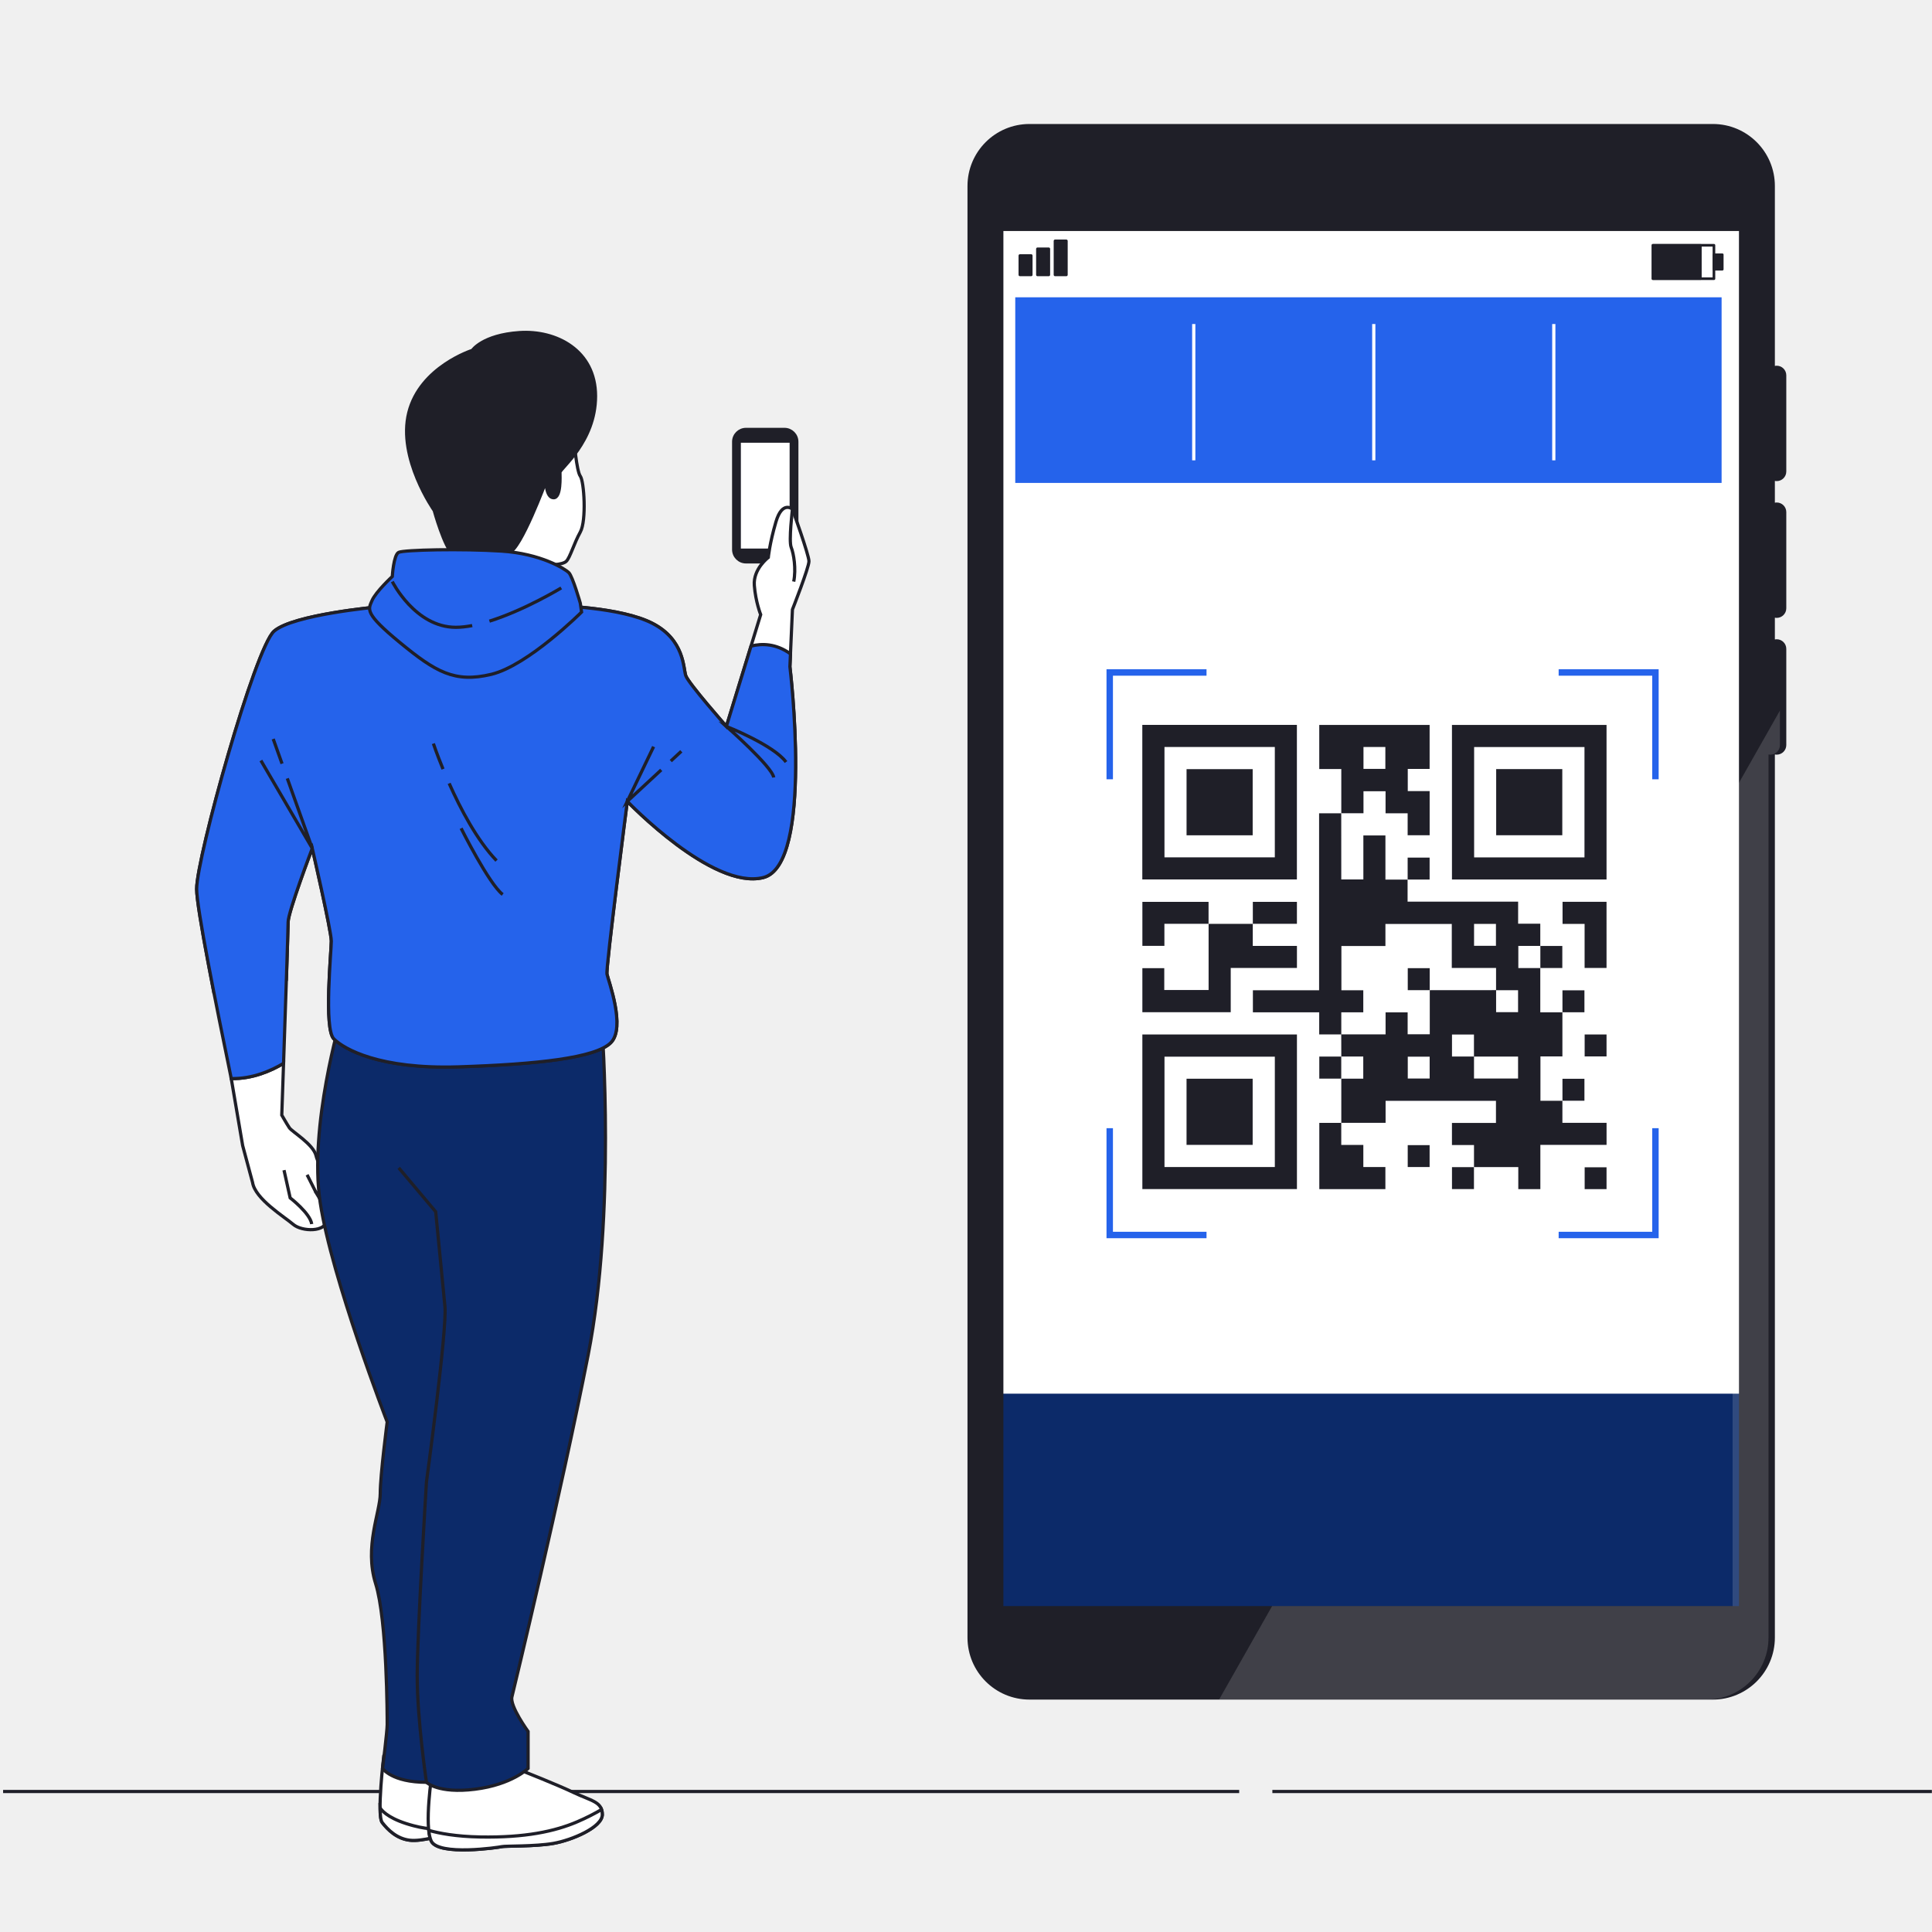
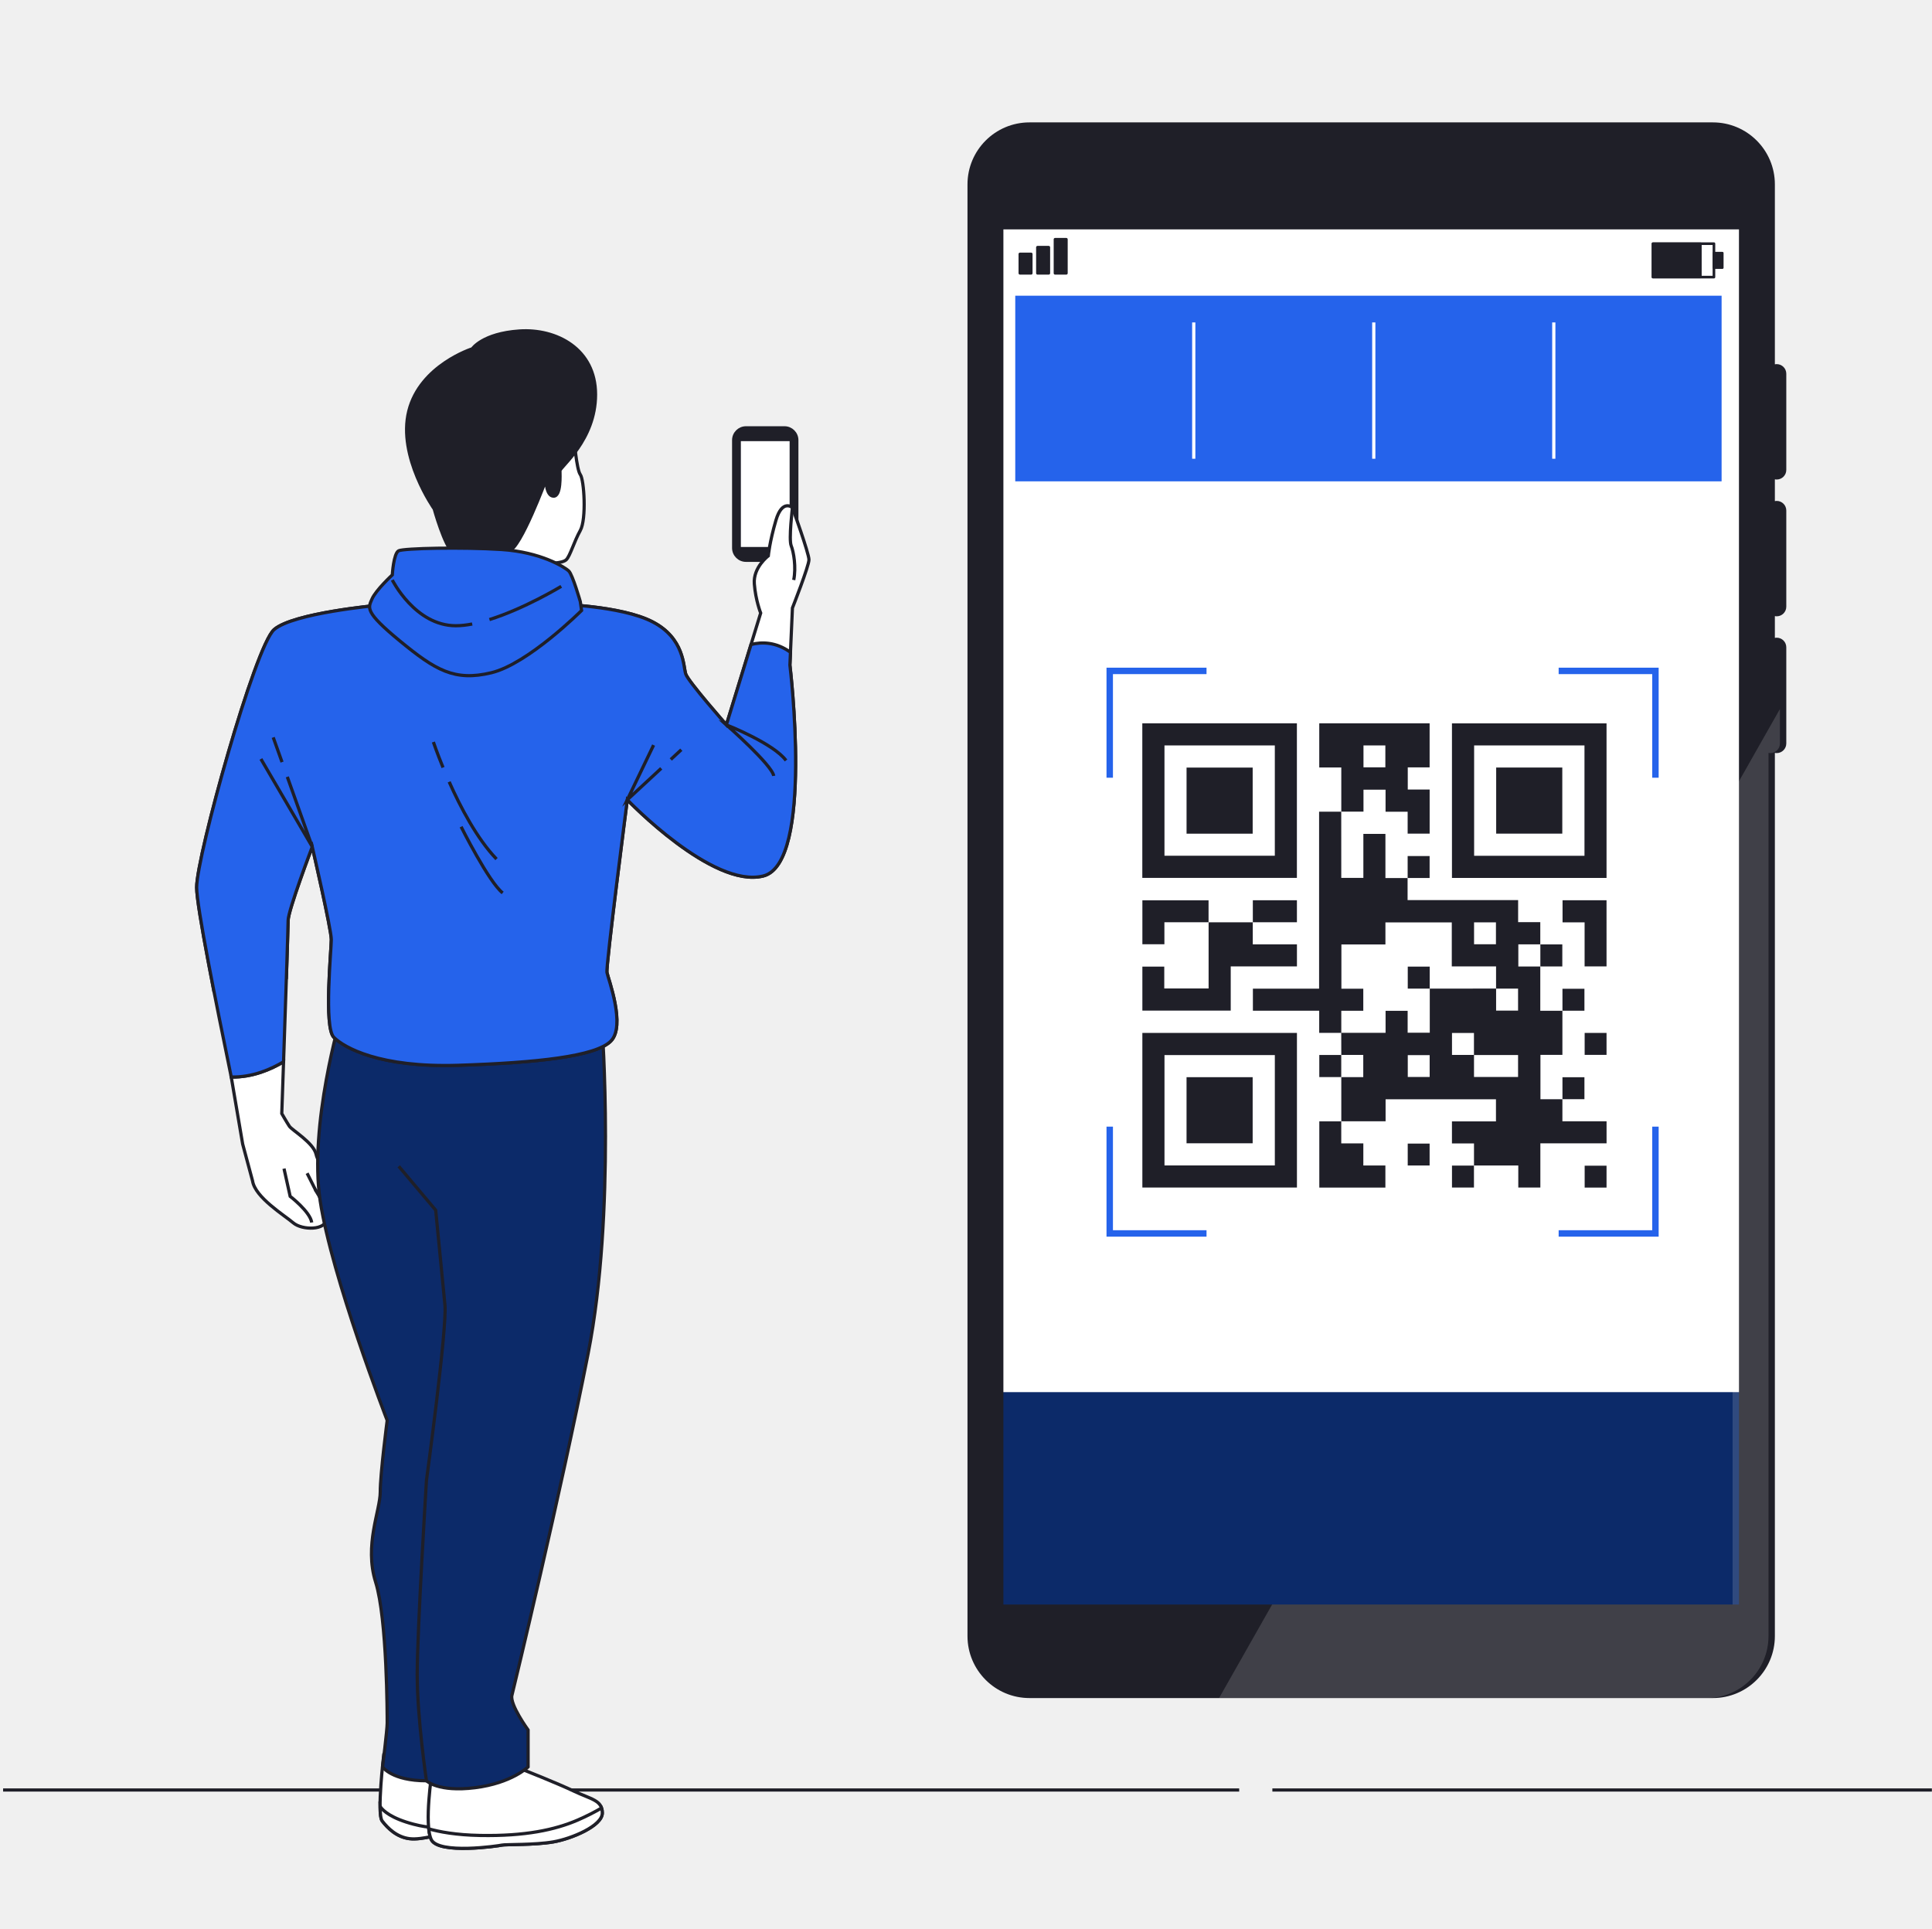
- <svg xmlns="http://www.w3.org/2000/svg" width="600" height="600" viewBox="0 0 601 600" fill="none">
+ <svg xmlns="http://www.w3.org/2000/svg" viewBox="0 0 601 600" fill="none">
  <g clip-path="url(#clip0_327_1533)">
    <path d="M395.802 556.8L600.963 556.8" stroke="#1F1F28" stroke-miterlimit="10" />
    <path d="M0.963 556.8L385.48 556.8" stroke="#1F1F28" stroke-miterlimit="10" />
    <path d="M545.411 60.887H303.219V509.555H545.411V60.887Z" fill="white" />
    <path d="M545.411 433.04H303.219V509.555H545.411V433.04Z" fill="#0C2A69" />
    <path d="M552.683 149.162C554.335 149.162 555.674 147.823 555.674 146.171V116.254C555.674 114.601 554.335 113.262 552.683 113.262C552.491 113.262 552.303 113.284 552.121 113.318V57.36C552.121 46.708 543.485 38.071 532.832 38.071H320.252C309.599 38.071 300.963 46.708 300.963 57.36V508.913C300.963 519.565 309.6 528.202 320.252 528.202H532.832C543.486 528.202 552.121 519.565 552.121 508.913V234.202C552.303 234.236 552.489 234.258 552.683 234.258C554.335 234.258 555.674 232.919 555.674 231.266V201.35C555.674 199.698 554.335 198.359 552.683 198.359C552.491 198.359 552.303 198.38 552.121 198.415V191.654C552.303 191.689 552.489 191.711 552.683 191.711C554.335 191.711 555.674 190.372 555.674 188.719V158.803C555.674 157.151 554.335 155.812 552.683 155.812C552.491 155.812 552.303 155.833 552.121 155.868V149.107C552.303 149.14 552.489 149.162 552.683 149.162ZM540.95 499.11H312.133V71.356H540.951V499.11H540.95Z" fill="#1F1F28" />
    <path d="M533.166 75.793H514.194V86.197H533.166V75.793Z" stroke="#1F1F28" stroke-width="0.821" stroke-miterlimit="10" stroke-linecap="round" stroke-linejoin="round" />
    <path d="M528.99 75.793H514.194V86.197H528.99V75.793Z" fill="#1F1F28" stroke="#1F1F28" stroke-width="0.725" stroke-miterlimit="10" stroke-linecap="round" stroke-linejoin="round" />
    <path d="M535.799 78.704H533.126V83.286H535.799V78.704Z" fill="#1F1F28" stroke="#1F1F28" stroke-width="0.725" stroke-miterlimit="10" stroke-linecap="round" stroke-linejoin="round" />
    <path d="M320.762 79.021H317.285V84.984H320.762V79.021Z" fill="#1F1F28" stroke="#1F1F28" stroke-width="0.883" stroke-miterlimit="10" stroke-linecap="round" stroke-linejoin="round" />
    <path d="M326.229 76.927H322.751V84.984H326.229V76.927Z" fill="#1F1F28" stroke="#1F1F28" stroke-width="0.883" stroke-miterlimit="10" stroke-linecap="round" stroke-linejoin="round" />
    <path d="M331.695 74.453H328.217V84.984H331.695V74.453Z" fill="#1F1F28" stroke="#1F1F28" stroke-width="0.883" stroke-miterlimit="10" stroke-linecap="round" stroke-linejoin="round" />
    <path d="M535.55 91.984H315.822V149.726H535.55V91.984Z" fill="#2563EB" />
    <path d="M371.349 100.296V142.696" stroke="white" stroke-miterlimit="10" />
    <path d="M427.349 100.296V142.696" stroke="white" stroke-miterlimit="10" />
    <path d="M483.349 100.296V142.696" stroke="white" stroke-miterlimit="10" />
    <path opacity="0.15" d="M550.139 234.202C550.321 234.236 550.508 234.258 550.7 234.258C552.353 234.258 553.692 232.919 553.692 231.266V220.547L538.969 246.51V499.11H395.725L379.229 528.202H530.85C541.502 528.202 550.139 519.565 550.139 508.913V234.202Z" fill="white" />
    <path d="M417.249 348.806C417.249 344.215 417.249 339.624 417.248 335.032L417.231 335.047C419.514 335.047 421.796 335.047 424.079 335.047C424.079 332.707 424.079 330.449 424.079 328.151C421.769 328.151 419.501 328.151 417.231 328.151L417.248 328.166C417.242 325.868 417.236 323.57 417.229 321.272C421.805 321.272 426.381 321.272 431.021 321.272C431.021 318.947 431.021 316.686 431.021 314.426C433.329 314.426 435.576 314.426 437.885 314.426C437.885 316.714 437.885 318.973 437.885 321.238C440.208 321.238 442.467 321.238 444.769 321.238C444.769 316.636 444.769 312.073 444.769 307.511L444.752 307.528C445.043 307.524 445.334 307.518 445.625 307.518C452.219 307.514 458.811 307.511 465.405 307.508C465.405 309.791 465.405 312.073 465.405 314.359C467.727 314.359 469.986 314.359 472.236 314.359C472.236 312.062 472.236 309.804 472.236 307.525C469.925 307.525 467.657 307.525 465.389 307.525C465.389 305.24 465.389 302.957 465.389 300.61C460.766 300.61 456.213 300.61 451.617 300.61C451.617 296.006 451.617 291.467 451.617 286.918C444.728 286.918 437.882 286.918 430.973 286.918C430.973 289.217 430.973 291.478 430.973 293.779C426.369 293.779 421.83 293.779 417.278 293.779C417.278 298.375 417.278 302.928 417.278 307.546C419.577 307.546 421.838 307.546 424.087 307.546C424.087 309.857 424.087 312.103 424.087 314.413C421.795 314.413 419.534 314.413 417.246 314.413C417.246 316.748 417.246 319.019 417.246 321.289C414.975 321.289 412.706 321.289 410.372 321.289C410.372 318.983 410.372 316.723 410.372 314.402C403.464 314.402 396.619 314.402 389.747 314.402C389.747 312.095 389.747 309.85 389.747 307.542C396.593 307.542 403.439 307.542 410.339 307.542C410.339 289.172 410.339 270.865 410.339 252.49C412.677 252.49 414.961 252.49 417.246 252.49L417.229 252.473C417.233 259.097 417.235 265.721 417.239 272.344C417.239 272.575 417.239 272.806 417.239 273.077C419.529 273.077 421.789 273.077 424.111 273.077C424.111 268.522 424.111 263.969 424.111 259.387C426.419 259.387 428.665 259.387 430.973 259.387C430.973 263.935 430.973 268.488 430.973 273.128C433.317 273.128 435.601 273.128 437.885 273.128L437.868 273.112C437.868 275.382 437.868 277.652 437.868 279.984C449.348 279.984 460.781 279.984 472.255 279.984C472.255 282.292 472.255 284.538 472.255 286.849C474.558 286.849 476.819 286.849 479.148 286.849C479.148 289.196 479.148 291.481 479.148 293.766L479.165 293.75C476.882 293.75 474.6 293.75 472.317 293.75C472.317 296.09 472.317 298.349 472.317 300.647C474.627 300.647 476.895 300.647 479.165 300.647L479.148 300.631C479.148 305.194 479.148 309.757 479.148 314.408C481.476 314.408 483.759 314.408 486.043 314.408L486.026 314.392C486.026 318.952 486.026 323.512 486.026 328.133C483.751 328.133 481.493 328.133 479.195 328.133C479.195 332.743 479.195 337.294 479.195 341.928C481.477 341.928 483.759 341.928 486.043 341.928L486.026 341.911C486.026 344.182 486.026 346.452 486.026 348.785C490.627 348.785 495.181 348.785 499.765 348.785C499.765 351.095 499.765 353.341 499.765 355.65C492.926 355.65 486.08 355.65 479.171 355.65C479.171 360.265 479.171 364.819 479.171 369.404C476.861 369.404 474.614 369.404 472.304 369.404C472.304 367.156 472.304 364.895 472.304 362.546C467.664 362.546 463.087 362.546 458.509 362.546L458.526 362.563C458.526 360.293 458.526 358.022 458.526 355.688C456.218 355.688 453.957 355.688 451.667 355.688C451.667 353.378 451.667 351.132 451.667 348.822C456.213 348.822 460.767 348.822 465.359 348.822C465.359 346.499 465.359 344.239 465.359 341.947C453.925 341.947 442.507 341.947 431.025 341.947C431.025 344.197 431.025 346.458 431.025 348.786C426.385 348.786 421.807 348.786 417.23 348.786L417.249 348.806ZM458.513 328.17C458.513 325.888 458.513 323.605 458.513 321.319C456.191 321.319 453.933 321.319 451.682 321.319C451.682 323.616 451.682 325.874 451.682 328.153C453.993 328.153 456.261 328.153 458.529 328.153C458.529 330.436 458.529 332.718 458.529 335.002C463.143 335.002 467.693 335.002 472.236 335.002C472.236 332.704 472.236 330.445 472.236 328.17C467.633 328.17 463.073 328.17 458.513 328.17ZM444.733 328.202C442.427 328.202 440.167 328.202 437.925 328.202C437.925 330.503 437.925 332.762 437.925 335.009C440.217 335.009 442.463 335.009 444.733 335.009C444.733 332.732 444.733 330.487 444.733 328.202ZM458.545 293.718C460.851 293.718 463.11 293.718 465.353 293.718C465.353 291.418 465.353 289.158 465.353 286.912C463.061 286.912 460.815 286.912 458.545 286.912C458.545 289.188 458.545 291.433 458.545 293.718Z" fill="#1F1F28" />
    <path d="M355.345 273.079C355.345 257.033 355.345 241.027 355.345 224.992C371.376 224.992 387.381 224.992 403.433 224.992C403.433 241.001 403.433 257.02 403.433 273.079C387.429 273.079 371.411 273.079 355.345 273.079ZM362.24 231.866C362.24 243.343 362.24 254.776 362.24 266.194C373.713 266.194 385.146 266.194 396.567 266.194C396.567 254.729 396.567 243.311 396.567 231.866C385.119 231.866 373.701 231.866 362.24 231.866Z" fill="#1F1F28" />
    <path d="M499.757 273.095C483.713 273.095 467.707 273.095 451.67 273.095C451.67 257.065 451.67 241.06 451.67 225.007C467.677 225.007 483.696 225.007 499.757 225.007C499.757 241.009 499.757 257.028 499.757 273.095ZM492.894 231.882C481.415 231.882 469.982 231.882 458.567 231.882C458.567 243.355 458.567 254.788 458.567 266.208C470.031 266.208 481.451 266.208 492.894 266.208C492.894 254.759 492.894 243.341 492.894 231.882Z" fill="#1F1F28" />
    <path d="M355.361 321.306C371.407 321.306 387.413 321.306 403.448 321.306C403.448 337.337 403.448 353.342 403.448 369.394C387.44 369.394 371.421 369.394 355.361 369.394C355.361 353.39 355.361 337.372 355.361 321.306ZM396.572 328.201C385.095 328.201 373.663 328.201 362.245 328.201C362.245 339.674 362.245 351.106 362.245 362.53C373.709 362.53 385.128 362.53 396.572 362.53C396.572 351.08 396.572 339.662 396.572 328.201Z" fill="#1F1F28" />
    <path d="M417.246 252.491C417.246 247.927 417.246 243.362 417.246 238.734C414.943 238.734 412.682 238.734 410.39 238.734C410.39 234.13 410.39 229.59 410.39 225.005C421.817 225.005 433.25 225.005 444.721 225.005C444.721 229.552 444.721 234.106 444.721 238.703C442.46 238.703 440.214 238.703 437.923 238.703C437.923 241.007 437.923 243.266 437.923 245.592C440.18 245.592 442.441 245.592 444.731 245.592C444.731 250.196 444.731 254.736 444.731 259.319C442.47 259.319 440.21 259.319 437.885 259.319C437.885 257.058 437.885 254.796 437.885 252.493C435.573 252.493 433.327 252.493 431.016 252.493C431.016 250.189 431.016 247.928 431.016 245.635C428.706 245.635 426.458 245.635 424.147 245.635C424.147 247.883 424.147 250.144 424.147 252.475C421.799 252.475 419.514 252.475 417.229 252.475L417.246 252.491ZM424.146 238.68C426.45 238.68 428.708 238.68 430.953 238.68C430.953 236.38 430.953 234.121 430.953 231.872C428.663 231.872 426.417 231.872 424.146 231.872C424.146 234.146 424.146 236.392 424.146 238.68Z" fill="#1F1F28" />
    <path d="M389.709 286.874C389.709 289.145 389.709 291.415 389.709 293.749C394.31 293.749 398.864 293.749 403.448 293.749C403.448 296.059 403.448 298.306 403.448 300.616C396.608 300.616 389.762 300.616 382.851 300.616C382.851 305.232 382.851 309.786 382.851 314.37C373.662 314.37 364.537 314.37 355.364 314.37C355.364 309.827 355.364 305.273 355.364 300.68C357.613 300.68 359.873 300.68 362.177 300.68C362.177 302.936 362.177 305.183 362.177 307.475C366.773 307.475 371.327 307.475 375.968 307.475C375.968 300.614 375.968 293.744 375.968 286.874L375.951 286.891C380.543 286.891 385.134 286.891 389.725 286.891L389.709 286.874Z" fill="#1F1F28" />
    <path d="M417.233 348.79C417.233 351.06 417.233 353.332 417.233 355.666C419.535 355.666 421.796 355.666 424.1 355.666C424.1 357.976 424.1 360.223 424.1 362.533C426.403 362.533 428.664 362.533 430.962 362.533C430.962 364.858 430.962 367.117 430.962 369.409C424.115 369.409 417.282 369.409 410.405 369.409C410.405 362.57 410.405 355.723 410.405 348.806C412.68 348.806 414.965 348.806 417.249 348.806L417.233 348.79Z" fill="#1F1F28" />
    <path d="M375.969 286.873C371.407 286.873 366.843 286.873 362.217 286.873C362.217 289.172 362.217 291.433 362.217 293.726C359.909 293.726 357.662 293.726 355.368 293.726C355.368 289.19 355.368 284.638 355.368 280.043C362.193 280.043 369.038 280.043 375.954 280.043C375.954 282.322 375.954 284.605 375.954 286.89L375.969 286.873Z" fill="#1F1F28" />
    <path d="M499.757 300.612C497.468 300.612 495.222 300.612 492.932 300.612C492.932 296.045 492.932 291.505 492.932 286.901C490.629 286.901 488.369 286.901 486.073 286.901C486.073 284.576 486.073 282.317 486.073 280.027C490.634 280.027 495.174 280.027 499.755 280.027C499.757 286.876 499.757 293.723 499.757 300.612Z" fill="#1F1F28" />
    <path d="M389.726 286.89C389.726 284.621 389.726 282.352 389.726 280.04C394.301 280.04 398.851 280.04 403.441 280.04C403.441 282.294 403.441 284.552 403.441 286.873C398.859 286.873 394.285 286.873 389.711 286.873L389.726 286.89Z" fill="#1F1F28" />
    <path d="M486.045 314.41C486.045 312.142 486.045 309.872 486.045 307.562C488.324 307.562 490.583 307.562 492.879 307.562C492.879 309.814 492.879 312.072 492.879 314.394C490.593 314.394 488.311 314.394 486.029 314.394L486.045 314.41Z" fill="#1F1F28" />
    <path d="M492.95 321.306C495.225 321.306 497.471 321.306 499.758 321.306C499.758 323.569 499.758 325.828 499.758 328.123C497.499 328.123 495.241 328.123 492.95 328.123C492.95 325.865 492.95 323.62 492.95 321.306Z" fill="#1F1F28" />
    <path d="M437.886 273.131C437.886 270.863 437.886 268.594 437.886 266.284C440.166 266.284 442.423 266.284 444.72 266.284C444.72 268.535 444.72 270.793 444.72 273.115C442.434 273.115 440.151 273.115 437.869 273.115L437.886 273.131Z" fill="#1F1F28" />
    <path d="M417.248 335.032C414.979 335.032 412.71 335.032 410.4 335.032C410.4 332.75 410.4 330.491 410.4 328.168C412.682 328.168 414.965 328.168 417.248 328.168L417.231 328.152C417.231 330.451 417.231 332.749 417.231 335.048L417.248 335.032Z" fill="#1F1F28" />
    <path d="M486.045 341.93C486.045 339.662 486.045 337.393 486.045 335.082C488.324 335.082 490.583 335.082 492.879 335.082C492.879 337.333 492.879 339.592 492.879 341.914C490.593 341.914 488.311 341.914 486.029 341.914L486.045 341.93Z" fill="#1F1F28" />
    <path d="M479.15 293.768C481.419 293.768 483.689 293.768 485.999 293.768C485.999 296.051 485.999 298.309 485.999 300.632C483.716 300.632 481.434 300.632 479.15 300.632L479.167 300.648C479.167 298.349 479.167 296.051 479.167 293.752L479.15 293.768Z" fill="#1F1F28" />
    <path d="M444.719 362.534C442.43 362.534 440.185 362.534 437.91 362.534C437.91 360.263 437.91 358.018 437.91 355.727C440.159 355.727 442.418 355.727 444.719 355.727C444.719 357.971 444.719 360.229 444.719 362.534Z" fill="#1F1F28" />
    <path d="M458.513 362.55C458.513 364.818 458.513 367.087 458.513 369.398C456.234 369.398 453.975 369.398 451.679 369.398C451.679 367.147 451.679 364.889 451.679 362.567C453.965 362.567 456.247 362.567 458.529 362.567L458.513 362.55Z" fill="#1F1F28" />
    <path d="M499.758 369.415C497.473 369.415 495.228 369.415 492.951 369.415C492.951 367.145 492.951 364.9 492.951 362.608C495.198 362.608 497.457 362.608 499.758 362.608C499.758 364.848 499.758 367.108 499.758 369.415Z" fill="#1F1F28" />
    <path d="M444.769 307.513C442.501 307.513 440.232 307.513 437.922 307.513C437.922 305.233 437.922 302.976 437.922 300.679C440.173 300.679 442.431 300.679 444.753 300.679C444.753 302.965 444.753 305.248 444.753 307.53L444.769 307.513Z" fill="#1F1F28" />
    <path d="M389.679 259.334C382.805 259.334 375.972 259.334 369.11 259.334C369.11 252.476 369.11 245.644 369.11 238.766C375.948 238.766 382.793 238.766 389.679 238.766C389.679 245.598 389.679 252.444 389.679 259.334Z" fill="#1F1F28" />
    <path d="M465.425 259.319C465.425 252.445 465.425 245.614 465.425 238.751C472.283 238.751 479.114 238.751 485.993 238.751C485.993 245.586 485.993 252.432 485.993 259.319C479.162 259.319 472.317 259.319 465.425 259.319Z" fill="#1F1F28" />
    <path d="M369.105 355.639C369.105 348.766 369.105 341.934 369.105 335.071C375.963 335.071 382.795 335.071 389.673 335.071C389.673 341.908 389.673 348.752 389.673 355.639C382.843 355.639 375.997 355.639 369.105 355.639Z" fill="#1F1F28" />
    <path d="M375.321 208.692H345.211V241.918" stroke="#2563EB" stroke-width="2" stroke-miterlimit="10" />
    <path d="M484.86 208.692H514.97V241.918" stroke="#2563EB" stroke-width="2" stroke-miterlimit="10" />
    <path d="M375.321 383.677H345.211V350.453" stroke="#2563EB" stroke-width="2" stroke-miterlimit="10" />
    <path d="M484.86 383.677H514.97V350.453" stroke="#2563EB" stroke-width="2" stroke-miterlimit="10" />
    <path d="M244.037 174.283H232.062C229.945 174.283 228.229 172.567 228.229 170.45V136.917C228.229 134.8 229.945 133.084 232.062 133.084H244.037C246.154 133.084 247.87 134.8 247.87 136.917V170.45C247.87 172.567 246.154 174.283 244.037 174.283Z" fill="#1F1F28" stroke="#1F1F28" stroke-miterlimit="10" />
    <path d="M246.134 136.725H229.965V170.642H246.134V136.725Z" fill="white" stroke="#1F1F28" stroke-miterlimit="10" />
    <path d="M71.936 335.016C78.573 335.16 84.409 332.555 88.207 330.277C87.894 339.444 87.653 346.387 87.653 346.387C87.653 346.387 89.233 349.154 90.024 350.339C90.814 351.525 97.531 355.477 98.322 359.033C99.112 362.59 102.669 364.566 102.274 369.702C101.879 374.84 97.531 369.307 98.322 370.492C99.112 371.678 101.484 375.63 101.484 379.186C101.484 382.741 93.976 382.743 91.209 380.371C88.443 378 79.354 372.469 78.564 367.331L75.486 355.867L71.936 335.016Z" fill="white" stroke="#1F1F28" stroke-miterlimit="10" />
    <path d="M88.347 363.508L90.262 372.131C90.262 372.131 96.49 376.921 96.969 380.275" fill="white" />
    <path d="M88.347 363.508L90.262 372.131C90.262 372.131 96.49 376.921 96.969 380.275" stroke="#1F1F28" stroke-miterlimit="10" />
    <path d="M98.322 370.492L95.532 364.945" stroke="#1F1F28" stroke-miterlimit="10" />
    <path d="M119.396 545.701C119.396 545.701 117.147 564.193 118.896 566.442C120.645 568.691 123.394 571.441 127.393 571.939C131.391 572.44 138.138 570.19 138.138 570.19C138.138 570.19 144.886 572.189 152.132 571.439C159.378 570.689 164.126 567.941 164.626 564.442C165.126 560.944 158.879 559.443 155.381 555.695C151.883 551.947 146.311 545.306 146.311 545.306L144.886 540.451C144.886 540.451 136.389 544.7 130.892 544.95C125.395 545.2 121.647 544.2 121.647 544.2L119.396 545.701Z" fill="white" stroke="#1F1F28" stroke-miterlimit="10" />
    <path d="M164.626 564.443C164.688 564.008 164.646 563.602 164.517 563.22C162.856 563.903 160.74 564.736 158.13 565.694C150.634 568.443 146.885 566.194 143.137 566.194C139.388 566.194 139.138 570.192 128.643 567.443C121.786 565.646 119.206 563.324 118.235 561.925C118.255 564.131 118.438 565.852 118.898 566.444C120.647 568.693 123.396 571.442 127.394 571.941C131.392 572.441 138.14 570.192 138.14 570.192C138.14 570.192 144.887 572.191 152.133 571.441C159.379 570.69 164.126 567.941 164.626 564.443Z" fill="white" stroke="#1F1F28" stroke-miterlimit="10" />
    <path d="M106.071 316.082C106.071 316.082 96.011 349.855 99.604 373.568C103.197 397.281 120.443 441.833 120.443 441.833C120.443 441.833 118.287 458.36 118.287 464.109C118.287 469.857 113.257 480.636 116.85 492.133C120.443 503.63 120.443 533.81 120.443 535.966C120.443 538.122 119.005 549.619 119.005 549.619C119.005 549.619 121.88 553.93 132.658 553.93C143.437 553.93 146.311 545.308 146.311 545.308C146.311 545.308 157.09 481.354 157.09 471.294C157.09 461.234 168.587 423.868 172.899 408.778C177.21 393.688 182.466 384.081 185.34 379.051C188.214 374.021 186.551 313.208 186.551 313.208L104.634 306.022L106.071 316.082Z" fill="#0C2A69" stroke="#1F1F28" stroke-miterlimit="10" />
    <path d="M162.627 550.45C162.627 550.45 173.373 554.698 178.62 557.197C183.867 559.696 187.366 559.946 187.366 563.945C187.366 567.943 177.871 571.941 172.124 572.94C166.377 573.939 157.13 573.69 156.131 573.939C155.131 574.189 136.391 576.938 134.141 572.19C131.892 567.441 134.391 551.199 134.391 551.199C134.391 551.199 147.385 553.948 162.627 550.45Z" fill="white" stroke="#1F1F28" stroke-miterlimit="10" />
    <path d="M156.13 573.939C157.129 573.688 166.375 573.939 172.122 572.94C177.87 571.941 187.365 567.941 187.365 563.943C187.365 563.351 187.28 562.849 187.132 562.403C185.162 563.552 182.596 564.916 179.619 566.192C172.621 569.19 163.376 571.191 149.382 570.941C141.793 570.806 136.573 569.788 133.37 568.886C133.513 570.229 133.756 571.379 134.14 572.19C136.389 576.938 155.131 574.189 156.13 573.939Z" fill="white" stroke="#1F1F28" stroke-miterlimit="10" />
    <path d="M187.27 318.956C187.27 318.956 191.581 377.161 182.959 420.994C174.336 464.827 159.964 524.469 159.246 527.343C158.527 530.217 164.276 538.122 164.276 538.122V549.619C164.276 549.619 159.246 554.649 147.748 556.086C136.251 557.523 132.658 553.93 132.658 553.93C132.658 553.93 129.784 534.529 129.784 520.876C129.784 507.223 132.658 460.516 132.658 460.516C132.658 460.516 139.125 413.09 138.407 405.904C137.688 398.718 135.533 376.442 135.533 376.442L124.035 362.789" fill="#0C2A69" />
    <path d="M187.27 318.956C187.27 318.956 191.581 377.161 182.959 420.994C174.336 464.827 159.964 524.469 159.246 527.343C158.527 530.217 164.276 538.122 164.276 538.122V549.619C164.276 549.619 159.246 554.649 147.748 556.086C136.251 557.523 132.658 553.93 132.658 553.93C132.658 553.93 129.784 534.529 129.784 520.876C129.784 507.223 132.658 460.516 132.658 460.516C132.658 460.516 139.125 413.09 138.407 405.904C137.688 398.718 135.533 376.442 135.533 376.442L124.035 362.789" stroke="#1F1F28" stroke-miterlimit="10" />
    <path d="M66.489 308.011L89.093 304.04C88.992 307.104 89.629 287.763 89.629 286.321C89.629 283.16 97.136 263.402 97.136 263.402C97.136 263.402 103.063 289.088 103.063 292.25C103.063 295.411 100.692 319.517 103.853 322.677C107.015 325.839 118.08 332.161 142.58 331.37C167.081 330.58 185.258 328.604 190.001 323.863C194.743 319.122 189.21 304.5 188.815 302.524C188.42 300.548 195.138 248.78 195.138 248.78C195.138 248.78 221.615 276.442 237.421 272.49C253.228 268.538 245.719 206.893 245.719 206.893L246.509 189.11C246.509 189.11 251.647 176.069 251.647 174.093C251.647 172.117 246.509 157.89 246.509 157.89C246.509 157.89 243.348 155.124 241.372 161.843C239.396 168.56 239 172.907 239 172.907C239 172.907 234.258 176.464 234.653 181.601C235.048 186.738 236.629 190.689 236.629 190.689L225.96 225.464C225.96 225.464 214.105 212.028 213.314 209.657C212.524 207.285 212.919 198.592 203.04 193.454C193.161 188.318 173.008 187.923 173.008 187.923L117.289 188.318C117.289 188.318 91.208 190.689 85.281 195.825C79.353 200.963 61.176 266.165 61.176 276.044C61.176 279.131 62.795 288.696 65.047 300.546L66.489 308.011Z" fill="white" stroke="#1F1F28" stroke-miterlimit="10" />
    <path d="M246.511 157.89C246.511 157.89 245.325 167.769 246.116 169.745C246.906 171.722 247.697 176.463 246.906 180.415" stroke="#1F1F28" stroke-miterlimit="10" />
    <path d="M237.422 272.49C253.23 268.538 245.72 206.893 245.72 206.893L245.897 202.902C241.402 199.663 236.997 199.632 233.628 200.479L225.961 225.467C225.961 225.467 214.106 212.031 213.316 209.659C212.525 207.288 212.92 198.595 203.041 193.457C193.162 188.321 173.009 187.925 173.009 187.925L117.291 188.321C117.291 188.321 91.21 190.692 85.283 195.828C79.354 200.966 61.177 266.168 61.177 276.047C61.177 281.908 67.019 311.138 71.936 335.018C78.573 335.162 84.409 332.556 88.207 330.278C88.792 313.195 89.629 288.379 89.629 286.323C89.629 283.161 97.136 263.403 97.136 263.403C97.136 263.403 103.063 289.089 103.063 292.251C103.063 295.413 100.692 319.518 103.854 322.678C107.015 325.84 118.08 332.162 142.58 331.372C167.081 330.581 185.258 328.605 190.001 323.864C194.743 319.123 189.21 304.501 188.815 302.525C188.42 300.549 195.139 248.782 195.139 248.782C195.139 248.782 221.615 276.442 237.422 272.49Z" fill="#2563EB" stroke="#1F1F28" stroke-miterlimit="10" />
    <path d="M89.373 241.645L97.138 263.402L81.161 236.08" stroke="#1F1F28" stroke-miterlimit="10" />
    <path d="M84.992 229.374L87.737 237.066" stroke="#1F1F28" stroke-miterlimit="10" />
    <path d="M139.723 243.194C143.22 251.044 148.368 260.878 154.456 267.219" stroke="#1F1F28" stroke-miterlimit="10" />
    <path d="M134.814 230.811C134.814 230.811 135.893 234.049 137.821 238.746" stroke="#1F1F28" stroke-miterlimit="10" />
    <path d="M143.437 257.159C143.437 257.159 152.06 274.405 156.371 277.757" stroke="#1F1F28" stroke-miterlimit="10" />
    <path d="M208.661 236.247L211.942 233.206" stroke="#1F1F28" stroke-miterlimit="10" />
    <path d="M203.319 231.769L195.138 248.78L205.689 239.002" stroke="#1F1F28" stroke-miterlimit="10" />
    <path d="M240.685 241.35C240.206 237.997 225.963 225.465 225.963 225.465C225.963 225.465 240.685 231.29 244.516 236.56" stroke="#1F1F28" stroke-miterlimit="10" />
    <path d="M178.542 136.156C178.542 136.156 179.333 146.035 180.518 147.616C181.704 149.197 182.494 161.447 180.518 165.003C178.542 168.558 177.357 172.906 176.171 174.091C174.985 175.277 170.638 175.277 169.058 175.277C167.478 175.277 149.696 174.487 149.696 174.487L150.091 149.591C150.091 149.591 154.437 131.02 178.542 136.156Z" fill="white" stroke="#1F1F28" stroke-miterlimit="10" />
    <path d="M146.928 108.496C146.928 108.496 130.725 113.633 127.17 127.858C123.613 142.085 135.073 158.286 135.073 158.286C135.073 158.286 138.234 169.745 140.999 172.117C143.766 174.488 154.831 172.117 158.388 171.326C161.945 170.536 169.847 149.197 169.847 149.197C169.847 149.197 169.847 154.335 172.219 154.335C174.59 154.335 174.195 147.618 174.195 146.432C174.195 145.246 185.259 136.948 185.259 122.722C185.259 108.496 173.009 102.173 161.549 102.964C150.089 103.753 146.928 108.496 146.928 108.496Z" fill="#1F1F28" stroke="#1F1F28" stroke-miterlimit="10" />
    <path d="M180.517 187.134C180.517 187.134 178.146 178.835 176.96 177.65C175.774 176.464 168.267 171.723 156.016 170.933C143.766 170.142 125.589 170.537 124.008 171.328C122.427 172.118 122.032 178.835 122.032 178.835C122.032 178.835 116.894 183.578 115.71 186.343C114.524 189.11 113.339 190.295 124.403 199.384C135.468 208.472 141.396 212.029 152.856 209.263C164.316 206.496 180.913 189.9 180.913 189.9L180.517 187.134Z" fill="#2563EB" stroke="#1F1F28" stroke-miterlimit="10" />
    <path d="M152.251 192.727C163.254 189.282 174.59 182.391 174.59 182.391" stroke="#1F1F28" stroke-miterlimit="10" />
    <path d="M122.032 180.415C122.032 180.415 129.144 194.641 141.79 194.641C143.389 194.641 145.11 194.446 146.895 194.102" stroke="#1F1F28" stroke-miterlimit="10" />
  </g>
  <defs>
    <clipPath id="clip0_327_1533">
      <rect width="600" height="600" fill="white" transform="translate(0.96344)" />
    </clipPath>
  </defs>
</svg>
